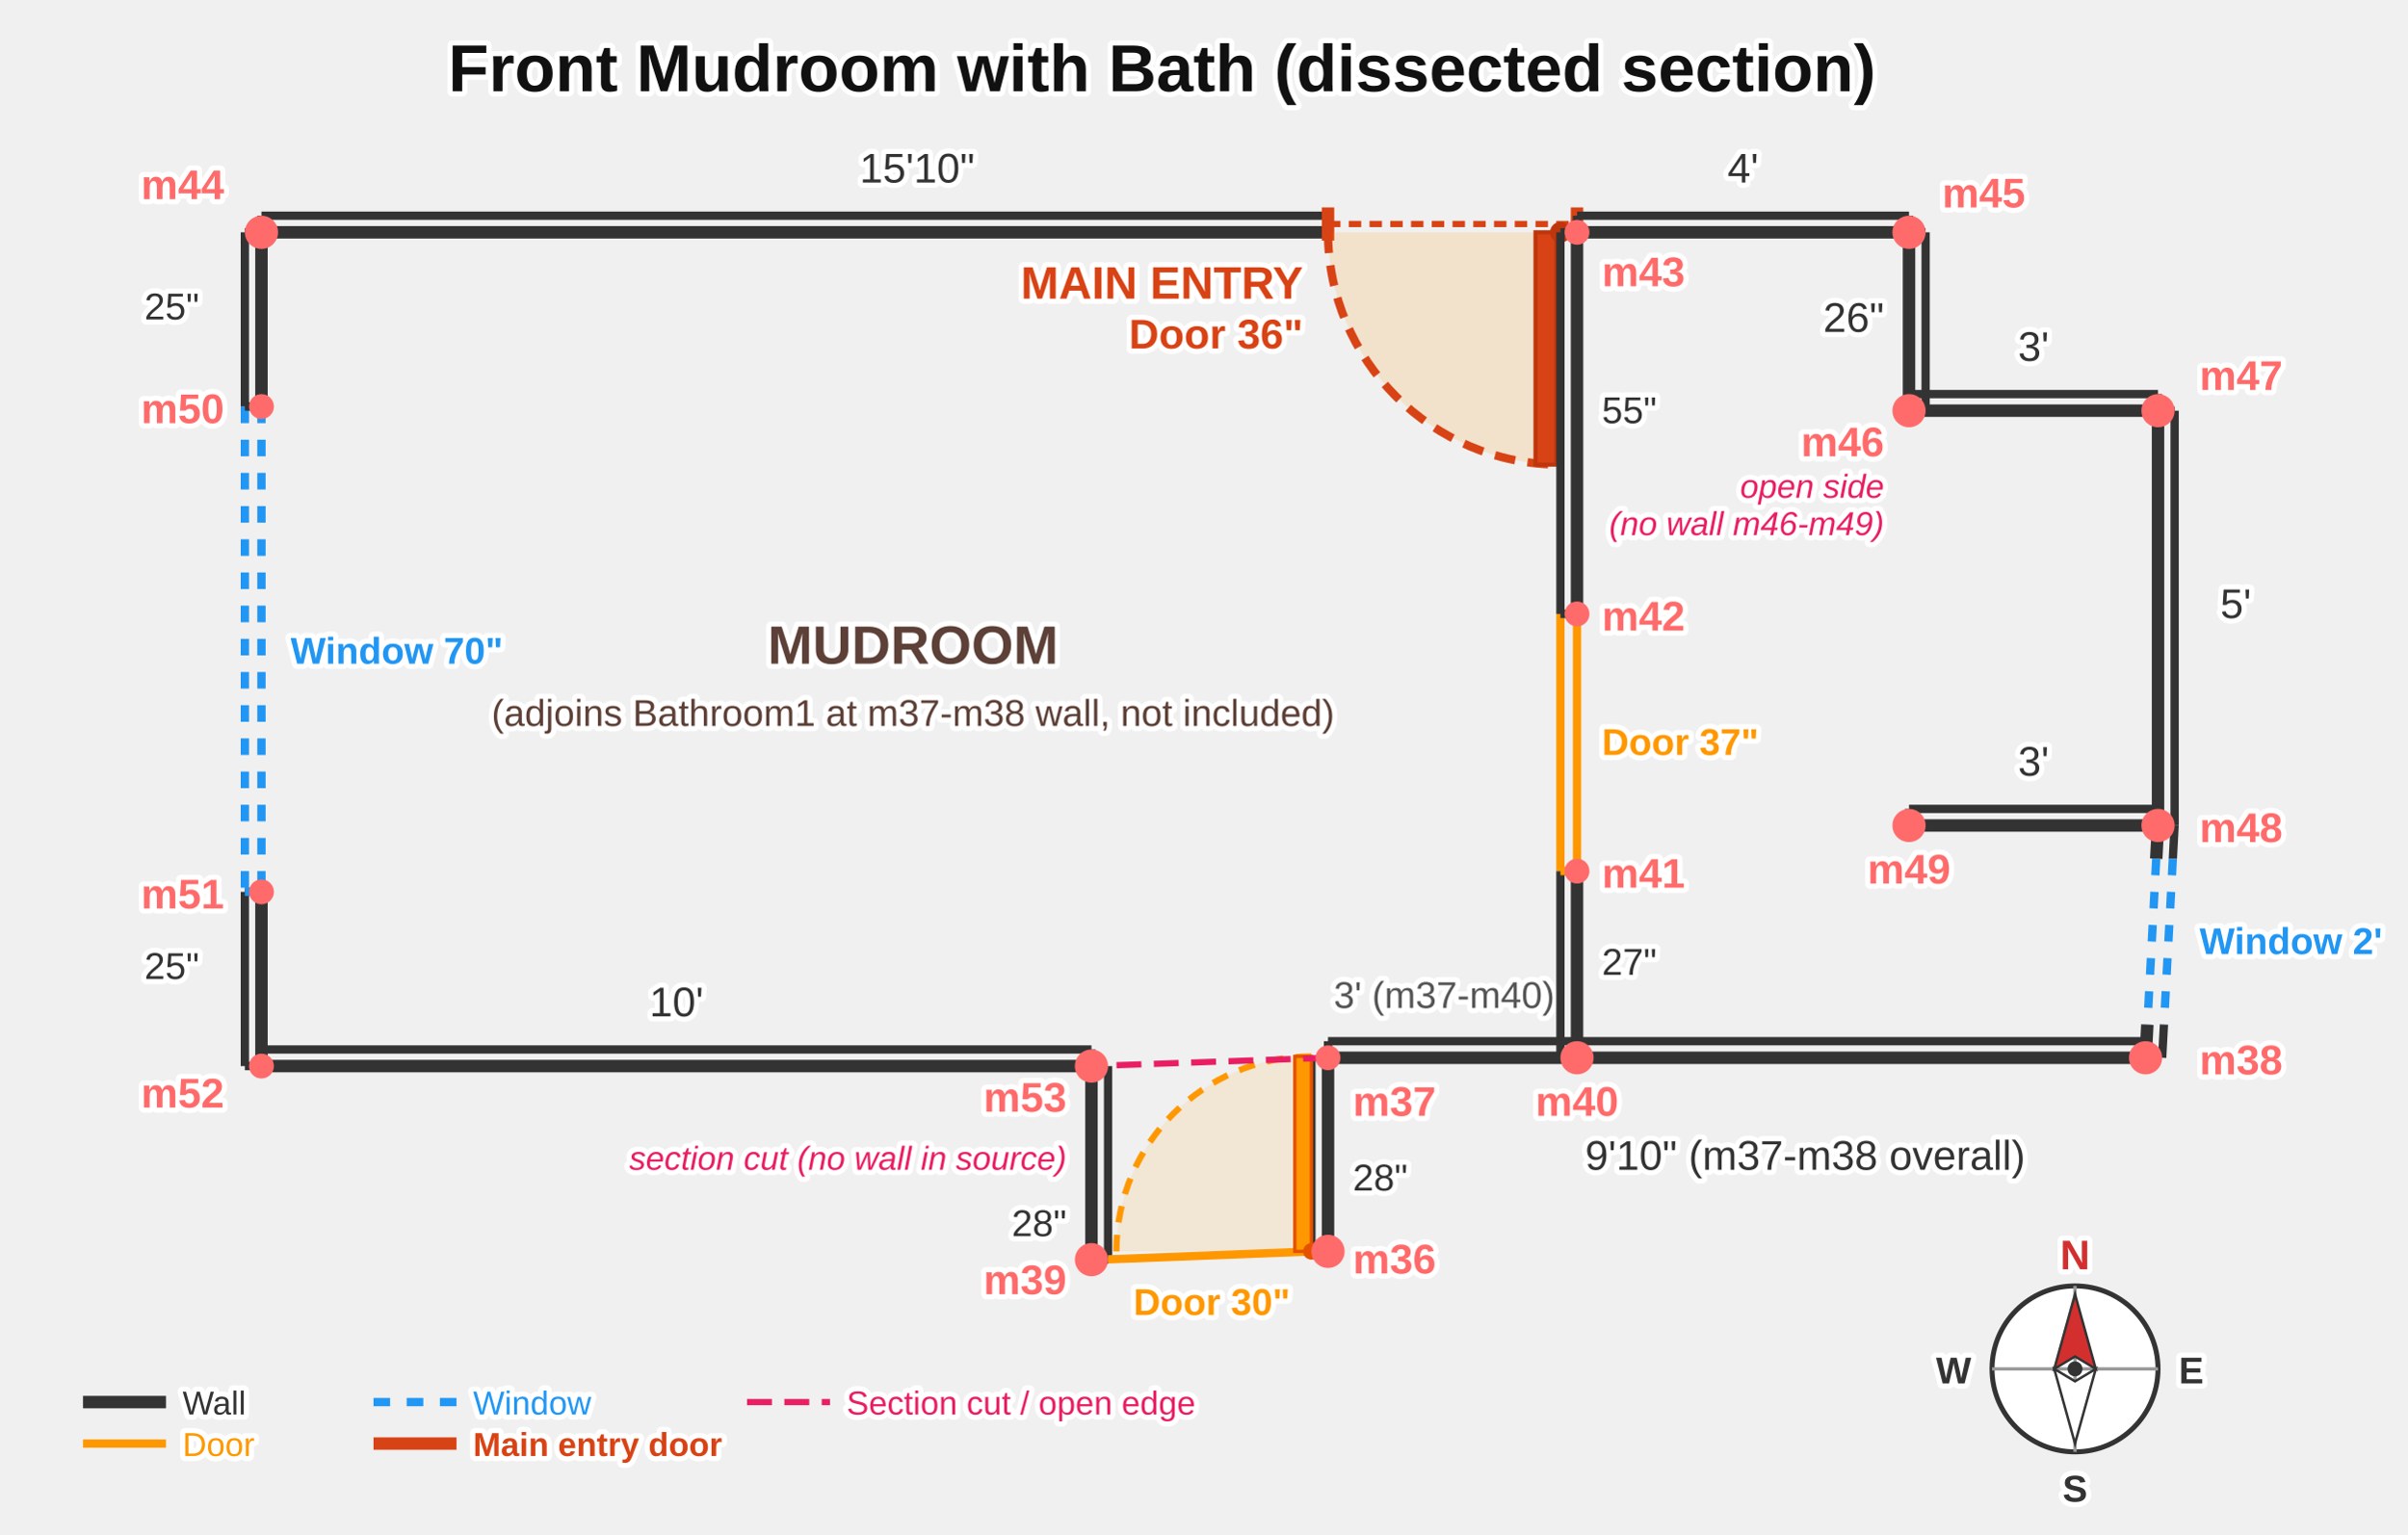
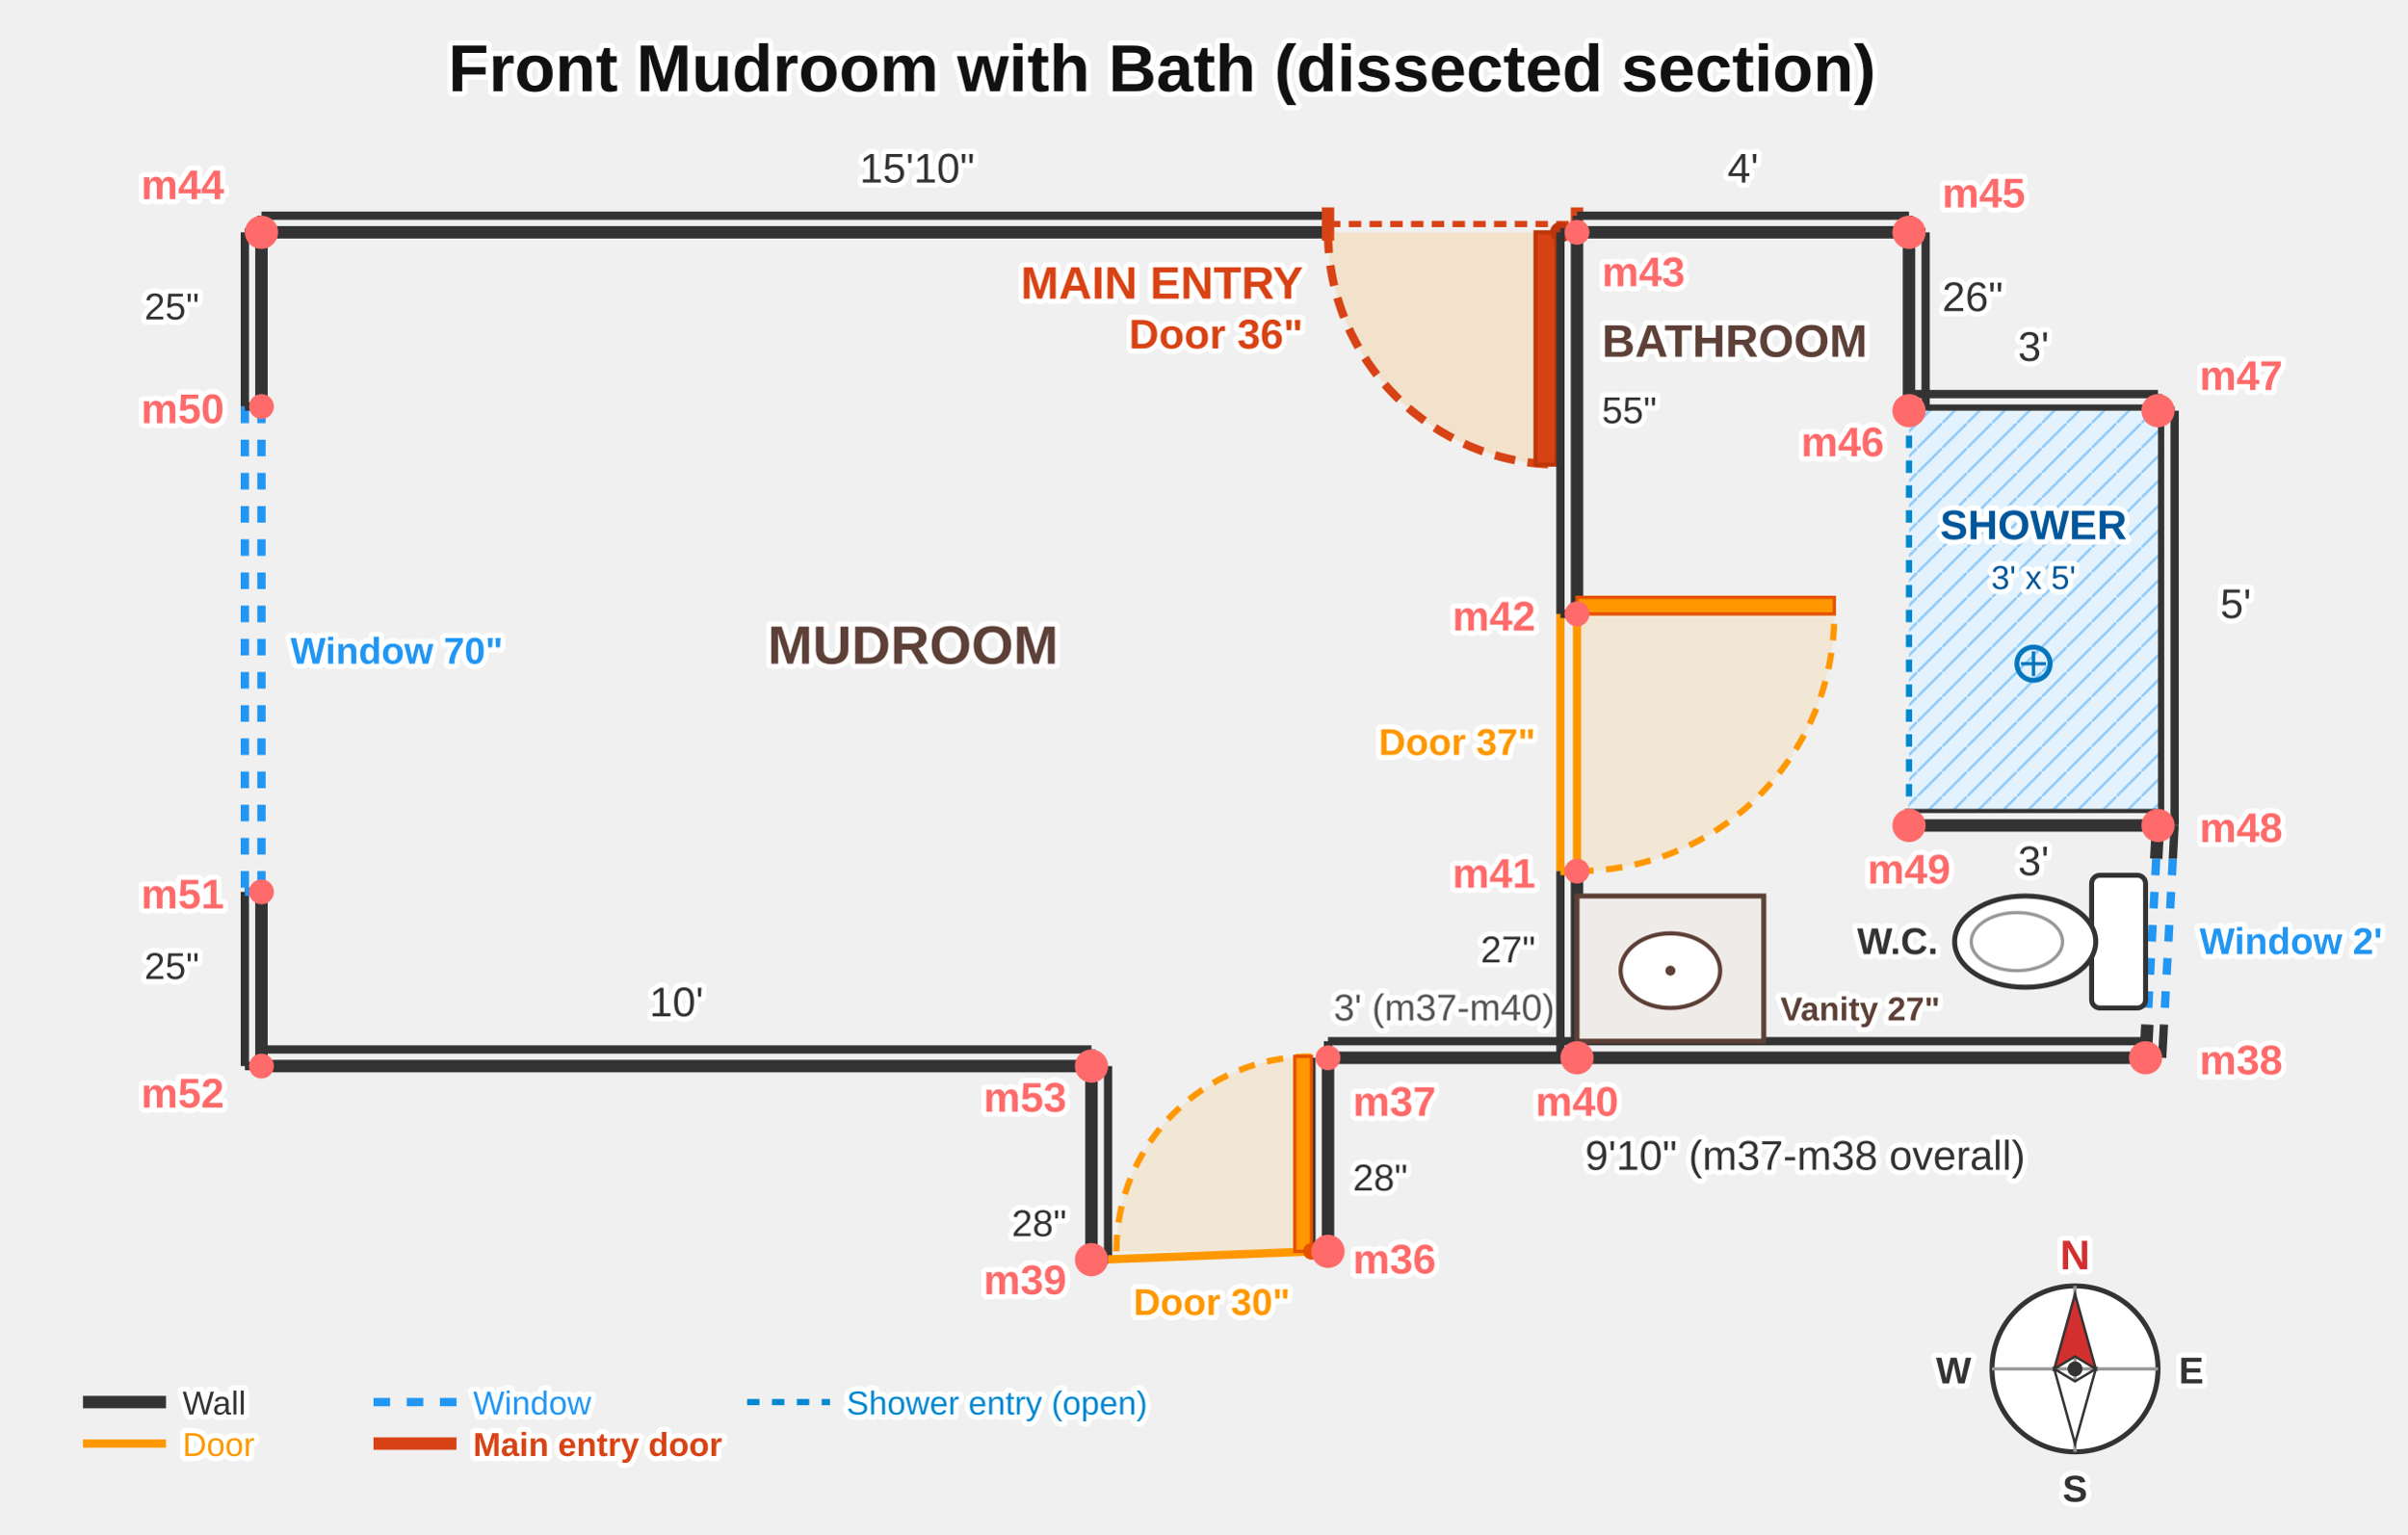
<svg xmlns="http://www.w3.org/2000/svg" viewBox="-30 -720 580 370" width="1160" height="740" style="background:#fff;font-family:Arial,Helvetica,sans-serif;">
  <style>text{paint-order:stroke;stroke:#fff;stroke-width:2.5px;stroke-linejoin:round;}</style>
  <text x="250" y="-698" font-size="16" font-weight="bold" text-anchor="middle" fill="#111">Front Mudroom with Bath (dissected section)</text>
  <line x1="33" y1="-463" x2="233" y2="-463" stroke="#333" stroke-width="3" />
  <line x1="33" y1="-467" x2="233" y2="-467" stroke="#333" stroke-width="2" />
  <line x1="33" y1="-463" x2="33" y2="-467" stroke="#333" stroke-width="2" />
  <line x1="233" y1="-463" x2="233" y2="-467" stroke="#333" stroke-width="2" />
  <text x="133" y="-475" font-size="10" fill="#333" text-anchor="middle">10'</text>
  <line x1="33" y1="-505" x2="33" y2="-463" stroke="#333" stroke-width="3" />
  <line x1="29" y1="-505" x2="29" y2="-463" stroke="#333" stroke-width="2" />
  <line x1="33" y1="-505" x2="29" y2="-505" stroke="#333" stroke-width="2" />
  <line x1="33" y1="-463" x2="29" y2="-463" stroke="#333" stroke-width="2" />
  <text x="18" y="-484" font-size="9" fill="#333" text-anchor="end">25"</text>
  <line x1="33" y1="-622" x2="33" y2="-505" stroke="#2196F3" stroke-width="2" stroke-dasharray="4,4" />
  <line x1="29" y1="-622" x2="29" y2="-505" stroke="#2196F3" stroke-width="2" stroke-dasharray="4,4" />
  <line x1="33" y1="-622" x2="29" y2="-622" stroke="#2196F3" stroke-width="2" />
  <line x1="33" y1="-505" x2="29" y2="-505" stroke="#2196F3" stroke-width="2" />
  <text x="40" y="-560" font-size="9" fill="#2196F3" text-anchor="start" font-weight="bold">Window 70"</text>
  <line x1="33" y1="-664" x2="33" y2="-622" stroke="#333" stroke-width="3" />
  <line x1="29" y1="-664" x2="29" y2="-622" stroke="#333" stroke-width="2" />
  <line x1="33" y1="-664" x2="29" y2="-664" stroke="#333" stroke-width="2" />
  <line x1="33" y1="-622" x2="29" y2="-622" stroke="#333" stroke-width="2" />
  <text x="18" y="-643" font-size="9" fill="#333" text-anchor="end">25"</text>
  <line x1="290" y1="-664" x2="33" y2="-664" stroke="#333" stroke-width="3" />
  <line x1="290" y1="-668" x2="33" y2="-668" stroke="#333" stroke-width="2" />
  <line x1="290" y1="-664" x2="290" y2="-668" stroke="#333" stroke-width="2" />
  <line x1="33" y1="-664" x2="33" y2="-668" stroke="#333" stroke-width="2" />
  <text x="191" y="-676" font-size="10" fill="#333" text-anchor="middle">15'10"</text>
  <g id="main-entry-door">
    <line x1="290" y1="-662" x2="290" y2="-670" stroke="#d84315" stroke-width="3" />
    <line x1="350" y1="-662" x2="350" y2="-670" stroke="#d84315" stroke-width="3" />
    <line x1="290" y1="-666" x2="350" y2="-666" stroke="#d84315" stroke-width="1.5" stroke-dasharray="3,2" />
    <path d="M 346 -664 L 290 -664 A 56 56 0 0 0 346 -608 Z" fill="#ff9800" fill-opacity="0.15" stroke="none" />
    <path d="M 290 -664 A 56 56 0 0 0 346 -608" fill="none" stroke="#d84315" stroke-width="2" stroke-dasharray="5,3" />
    <rect x="340" y="-664" width="5" height="56" fill="#d84315" stroke="#bf360c" stroke-width="1" />
    <circle cx="346" cy="-664" r="2.5" fill="#bf360c" />
    <text x="284" y="-648" font-size="11" font-weight="bold" fill="#d84315" text-anchor="end">MAIN ENTRY</text>
    <text x="284" y="-636" font-size="10" font-weight="bold" fill="#d84315" text-anchor="end">Door 36"</text>
  </g>
  <line x1="350" y1="-664" x2="430" y2="-664" stroke="#333" stroke-width="3" />
  <line x1="350" y1="-668" x2="430" y2="-668" stroke="#333" stroke-width="2" />
  <line x1="350" y1="-664" x2="350" y2="-668" stroke="#333" stroke-width="2" />
  <line x1="430" y1="-664" x2="430" y2="-668" stroke="#333" stroke-width="2" />
  <text x="390" y="-676" font-size="10" fill="#333" text-anchor="middle">4'</text>
  <line x1="430" y1="-664" x2="430" y2="-621" stroke="#333" stroke-width="3" />
  <line x1="434" y1="-664" x2="434" y2="-621" stroke="#333" stroke-width="2" />
  <line x1="430" y1="-664" x2="434" y2="-664" stroke="#333" stroke-width="2" />
  <line x1="430" y1="-621" x2="434" y2="-621" stroke="#333" stroke-width="2" />
-   <text x="424" y="-640" font-size="10" fill="#333" text-anchor="end">26"</text>
+   <text x="438" y="-645" font-size="10" fill="#333" text-anchor="start">26"</text>
  <line x1="430" y1="-621" x2="490" y2="-621" stroke="#333" stroke-width="3" />
  <line x1="430" y1="-625" x2="490" y2="-625" stroke="#333" stroke-width="2" />
  <line x1="430" y1="-621" x2="430" y2="-625" stroke="#333" stroke-width="2" />
  <line x1="490" y1="-621" x2="490" y2="-625" stroke="#333" stroke-width="2" />
  <text x="460" y="-633" font-size="10" fill="#333" text-anchor="middle">3'</text>
  <line x1="490" y1="-621" x2="490" y2="-521" stroke="#333" stroke-width="3" />
  <line x1="494" y1="-621" x2="494" y2="-521" stroke="#333" stroke-width="2" />
  <line x1="490" y1="-621" x2="494" y2="-621" stroke="#333" stroke-width="2" />
  <line x1="490" y1="-521" x2="494" y2="-521" stroke="#333" stroke-width="2" />
  <text x="505" y="-571" font-size="10" fill="#333" text-anchor="start">5'</text>
  <line x1="490" y1="-521" x2="430" y2="-521" stroke="#333" stroke-width="3" />
  <line x1="490" y1="-525" x2="430" y2="-525" stroke="#333" stroke-width="2" />
  <line x1="490" y1="-521" x2="490" y2="-525" stroke="#333" stroke-width="2" />
  <line x1="430" y1="-521" x2="430" y2="-525" stroke="#333" stroke-width="2" />
-   <text x="460" y="-533" font-size="10" fill="#333" text-anchor="middle">3'</text>
+   <text x="460" y="-509" font-size="10" fill="#333" text-anchor="middle">3'</text>
  <line x1="490" y1="-521" x2="489.57" y2="-512.99" stroke="#333" stroke-width="3" />
  <line x1="494" y1="-521" x2="493.57" y2="-512.99" stroke="#333" stroke-width="2" />
  <line x1="489.57" y1="-512.99" x2="487.43" y2="-472.99" stroke="#2196F3" stroke-width="2" stroke-dasharray="4,4" />
  <line x1="493.57" y1="-512.99" x2="491.43" y2="-472.99" stroke="#2196F3" stroke-width="2" stroke-dasharray="4,4" />
  <text x="500" y="-490" font-size="9" fill="#2196F3" text-anchor="start" font-weight="bold">Window 2'</text>
  <line x1="487.43" y1="-472.99" x2="487" y2="-465" stroke="#333" stroke-width="3" />
  <line x1="491.43" y1="-472.99" x2="491" y2="-465" stroke="#333" stroke-width="2" />
  <line x1="487" y1="-465" x2="290" y2="-465" stroke="#333" stroke-width="3" />
  <line x1="487" y1="-469" x2="290" y2="-469" stroke="#333" stroke-width="2" />
  <line x1="487" y1="-465" x2="487" y2="-469" stroke="#333" stroke-width="2" />
  <line x1="290" y1="-465" x2="290" y2="-469" stroke="#333" stroke-width="2" />
  <text x="405" y="-438" font-size="10" fill="#333" text-anchor="middle">9'10" (m37-m38 overall)</text>
-   <text x="318" y="-477" font-size="9" fill="#555" text-anchor="middle">3' (m37-m40)</text>
+   <text x="318" y="-474" font-size="9" fill="#555" text-anchor="middle">3' (m37-m40)</text>
  <line x1="350" y1="-465" x2="350" y2="-510" stroke="#333" stroke-width="3" />
  <line x1="346" y1="-465" x2="346" y2="-510" stroke="#333" stroke-width="2" />
  <line x1="350" y1="-465" x2="346" y2="-465" stroke="#333" stroke-width="2" />
  <line x1="350" y1="-510" x2="346" y2="-510" stroke="#333" stroke-width="2" />
-   <text x="356" y="-485" font-size="9" fill="#333" text-anchor="start">27"</text>
+   <text x="340" y="-488" font-size="9" fill="#333" text-anchor="end">27"</text>
  <line x1="350" y1="-510" x2="350" y2="-572" stroke="#ff9800" stroke-width="2" />
  <line x1="346" y1="-510" x2="346" y2="-572" stroke="#ff9800" stroke-width="2" />
  <line x1="350" y1="-510" x2="346" y2="-510" stroke="#ff9800" stroke-width="2" />
  <line x1="350" y1="-572" x2="346" y2="-572" stroke="#ff9800" stroke-width="2" />
-   <text x="356" y="-538" font-size="9" fill="#ff9800" text-anchor="start" font-weight="bold">Door 37"</text>
+   <text x="340" y="-538" font-size="9" fill="#ff9800" text-anchor="end" font-weight="bold">Door 37"</text>
  <line x1="350" y1="-572" x2="350" y2="-664" stroke="#333" stroke-width="3" />
  <line x1="346" y1="-572" x2="346" y2="-664" stroke="#333" stroke-width="2" />
  <line x1="350" y1="-572" x2="346" y2="-572" stroke="#333" stroke-width="2" />
  <line x1="350" y1="-664" x2="346" y2="-664" stroke="#333" stroke-width="2" />
  <text x="356" y="-618" font-size="9" fill="#333" text-anchor="start">55"</text>
  <line x1="290" y1="-465" x2="290" y2="-418.33" stroke="#333" stroke-width="3" />
  <line x1="286" y1="-465" x2="286" y2="-418.33" stroke="#333" stroke-width="2" />
  <line x1="290" y1="-418.33" x2="286" y2="-418.33" stroke="#333" stroke-width="2" />
  <text x="296" y="-433" font-size="9" fill="#333" text-anchor="start">28"</text>
  <line x1="233" y1="-463" x2="233" y2="-416.33" stroke="#333" stroke-width="3" />
  <line x1="237" y1="-463" x2="237" y2="-416.33" stroke="#333" stroke-width="2" />
  <line x1="233" y1="-416.33" x2="237" y2="-416.33" stroke="#333" stroke-width="2" />
  <text x="227" y="-422" font-size="9" fill="#333" text-anchor="end">28"</text>
  <g id="door-m39-m36">
    <line x1="237" y1="-416.4" x2="286" y2="-418.3" stroke="#ff9800" stroke-width="2" />
    <path d="M 286 -418.33 L 239 -418.33 A 47 47 0 0 1 286 -465.33 Z" fill="#ff9800" fill-opacity="0.12" stroke="none" />
    <path d="M 239 -418.33 A 47 47 0 0 1 286 -465.33" fill="none" stroke="#ff9800" stroke-width="1.5" stroke-dasharray="4,3" />
    <rect x="282" y="-465.33" width="4" height="47" fill="#ff9800" stroke="#e65100" stroke-width="0.8" />
    <circle cx="286" cy="-418.33" r="2" fill="#e65100" />
    <text x="262" y="-403" font-size="9" fill="#ff9800" text-anchor="middle" font-weight="bold">Door 30"</text>
  </g>
-   <line x1="290" y1="-465" x2="233" y2="-463" stroke="#e91e63" stroke-width="1.5" stroke-dasharray="6,3" />
-   <text x="227" y="-438" font-size="8" fill="#e91e63" text-anchor="end" font-style="italic">section cut (no wall in source)</text>
-   <text x="424" y="-600" font-size="8" fill="#e91e63" text-anchor="end" font-style="italic">open side</text>
-   <text x="424" y="-591" font-size="8" fill="#e91e63" text-anchor="end" font-style="italic">(no wall m46-m49)</text>
+   <g id="door-m41-m42-swing">
+     <path d="M 350 -572 L 350 -510 A 62 62 0 0 0 412 -572 Z" fill="#ff9800" fill-opacity="0.12" stroke="none" />
+     <path d="M 350 -510 A 62 62 0 0 0 412 -572" fill="none" stroke="#ff9800" stroke-width="1.5" stroke-dasharray="4,3" />
+     <rect x="350" y="-576" width="62" height="4" fill="#ff9800" stroke="#e65100" stroke-width="0.8" />
+     <circle cx="350" cy="-572" r="2" fill="#e65100" />
+   </g>
+   <defs>
+     <pattern id="tile" width="6" height="6" patternUnits="userSpaceOnUse">
+       <rect width="6" height="6" fill="#e3f2fd" />
+       <path d="M0 6 L6 0" stroke="#90caf9" stroke-width="0.6" />
+     </pattern>
+   </defs>
+   <g id="shower">
+     <rect x="430" y="-621" width="60" height="96" fill="url(#tile)" stroke="none" />
+     <line x1="430" y1="-621" x2="430" y2="-525" stroke="#0288d1" stroke-width="1.5" stroke-dasharray="3,3" />
+     <circle cx="460" cy="-560" r="4" fill="none" stroke="#0277bd" stroke-width="1.2" />
+     <line x1="457" y1="-560" x2="463" y2="-560" stroke="#0277bd" stroke-width="0.8" />
+     <line x1="460" y1="-563" x2="460" y2="-557" stroke="#0277bd" stroke-width="0.8" />
+     <text x="460" y="-590" font-size="10" font-weight="bold" fill="#01579b" text-anchor="middle">SHOWER</text>
+     <text x="460" y="-578" font-size="8" fill="#01579b" text-anchor="middle">3' x 5'</text>
+   </g>
+   <g id="wc">
+     <rect x="474" y="-509" width="13" height="32" rx="2" fill="#fff" stroke="#333" stroke-width="1.2" />
+     <ellipse cx="458" cy="-493" rx="17" ry="11" fill="#fff" stroke="#333" stroke-width="1.2" />
+     <ellipse cx="456" cy="-493" rx="11" ry="7" fill="none" stroke="#999" stroke-width="0.8" />
+     <text x="437" y="-490" font-size="9" font-weight="bold" fill="#333" text-anchor="end">W.C.</text>
+   </g>
+   <g id="vanity">
+     <rect x="350" y="-504" width="45" height="35" fill="#efebe9" stroke="#5d4037" stroke-width="1.2" />
+     <ellipse cx="372.5" cy="-486" rx="12" ry="9" fill="#fff" stroke="#5d4037" stroke-width="1" />
+     <circle cx="372.5" cy="-486" r="1.2" fill="#5d4037" />
+     <text x="399" y="-474" font-size="8" font-weight="bold" fill="#5d4037" text-anchor="start">Vanity 27"</text>
+   </g>
+   <text x="388" y="-634" font-size="11" font-weight="bold" fill="#5d4037" text-anchor="middle">BATHROOM</text>
  <text x="190" y="-560" font-size="13" fill="#5d4037" text-anchor="middle" font-weight="bold">MUDROOM</text>
-   <text x="190" y="-545" font-size="9" fill="#5d4037" text-anchor="middle">(adjoins Bathroom1 at m37-m38 wall, not included)</text>
  <circle cx="33" cy="-463" r="3" fill="#ff6b6b" />
  <text x="24" y="-453" font-size="10" fill="#ff6b6b" text-anchor="end" font-weight="bold">m52</text>
  <circle cx="33" cy="-505" r="3" fill="#ff6b6b" />
  <text x="24" y="-501" font-size="10" fill="#ff6b6b" text-anchor="end" font-weight="bold">m51</text>
  <circle cx="33" cy="-622" r="3" fill="#ff6b6b" />
  <text x="24" y="-618" font-size="10" fill="#ff6b6b" text-anchor="end" font-weight="bold">m50</text>
  <circle cx="33" cy="-664" r="4" fill="#ff6b6b" />
  <text x="24" y="-672" font-size="10" fill="#ff6b6b" text-anchor="end" font-weight="bold">m44</text>
  <circle cx="350" cy="-664" r="3" fill="#ff6b6b" />
  <text x="356" y="-651" font-size="10" fill="#ff6b6b" text-anchor="start" font-weight="bold">m43</text>
  <circle cx="430" cy="-664" r="4" fill="#ff6b6b" />
  <text x="438" y="-670" font-size="10" fill="#ff6b6b" text-anchor="start" font-weight="bold">m45</text>
  <circle cx="430" cy="-621" r="4" fill="#ff6b6b" />
  <text x="424" y="-610" font-size="10" fill="#ff6b6b" text-anchor="end" font-weight="bold">m46</text>
  <circle cx="490" cy="-621" r="4" fill="#ff6b6b" />
  <text x="500" y="-626" font-size="10" fill="#ff6b6b" text-anchor="start" font-weight="bold">m47</text>
  <circle cx="490" cy="-521" r="4" fill="#ff6b6b" />
  <text x="500" y="-517" font-size="10" fill="#ff6b6b" text-anchor="start" font-weight="bold">m48</text>
  <circle cx="430" cy="-521" r="4" fill="#ff6b6b" />
  <text x="430" y="-507" font-size="10" fill="#ff6b6b" text-anchor="middle" font-weight="bold">m49</text>
  <circle cx="487" cy="-465" r="4" fill="#ff6b6b" />
  <text x="500" y="-461" font-size="10" fill="#ff6b6b" text-anchor="start" font-weight="bold">m38</text>
  <circle cx="350" cy="-465" r="4" fill="#ff6b6b" />
  <text x="350" y="-451" font-size="10" fill="#ff6b6b" text-anchor="middle" font-weight="bold">m40</text>
  <circle cx="350" cy="-510" r="3" fill="#ff6b6b" />
-   <text x="356" y="-506" font-size="10" fill="#ff6b6b" text-anchor="start" font-weight="bold">m41</text>
+   <text x="340" y="-506" font-size="10" fill="#ff6b6b" text-anchor="end" font-weight="bold">m41</text>
  <circle cx="350" cy="-572" r="3" fill="#ff6b6b" />
-   <text x="356" y="-568" font-size="10" fill="#ff6b6b" text-anchor="start" font-weight="bold">m42</text>
+   <text x="340" y="-568" font-size="10" fill="#ff6b6b" text-anchor="end" font-weight="bold">m42</text>
  <circle cx="290" cy="-465" r="3" fill="#ff6b6b" />
  <text x="296" y="-451" font-size="10" fill="#ff6b6b" text-anchor="start" font-weight="bold">m37</text>
  <circle cx="233" cy="-463" r="4" fill="#ff6b6b" />
  <text x="227" y="-452" font-size="10" fill="#ff6b6b" text-anchor="end" font-weight="bold">m53</text>
  <circle cx="290" cy="-418.33" r="4" fill="#ff6b6b" />
  <text x="296" y="-413" font-size="10" fill="#ff6b6b" text-anchor="start" font-weight="bold">m36</text>
  <circle cx="233" cy="-416.33" r="4" fill="#ff6b6b" />
  <text x="227" y="-408" font-size="10" fill="#ff6b6b" text-anchor="end" font-weight="bold">m39</text>
  <g id="compass" transform="translate(470,-390)" font-family="Arial,Helvetica,sans-serif">
    <circle cx="0" cy="0" r="20" fill="#fff" stroke="#333" stroke-width="1.2" />
    <line x1="-20" y1="0" x2="20" y2="0" stroke="#999" stroke-width="0.8" />
    <line x1="0" y1="-20" x2="0" y2="20" stroke="#999" stroke-width="0.8" />
    <polygon points="0,-18 5,0 0,-3 -5,0" fill="#d32f2f" stroke="#333" stroke-width="0.6" />
    <polygon points="0,18 5,0 0,3 -5,0" fill="#fff" stroke="#333" stroke-width="0.6" />
    <circle cx="0" cy="0" r="1.8" fill="#333" />
    <text x="0" y="-24" font-size="10" font-weight="bold" fill="#d32f2f" text-anchor="middle">N</text>
    <text x="25" y="3.5" font-size="9" font-weight="bold" fill="#333" text-anchor="start">E</text>
    <text x="0" y="32" font-size="9" font-weight="bold" fill="#333" text-anchor="middle">S</text>
    <text x="-25" y="3.5" font-size="9" font-weight="bold" fill="#333" text-anchor="end">W</text>
  </g>
  <g font-size="8" fill="#333" transform="translate(0,48)">
    <line x1="-10" y1="-430" x2="10" y2="-430" stroke="#333" stroke-width="3" />
    <text x="14" y="-427" fill="#333">Wall</text>
    <line x1="-10" y1="-420" x2="10" y2="-420" stroke="#ff9800" stroke-width="2" />
    <text x="14" y="-417" fill="#ff9800">Door</text>
    <line x1="60" y1="-430" x2="80" y2="-430" stroke="#2196F3" stroke-width="2" stroke-dasharray="4,4" />
    <text x="84" y="-427" fill="#2196F3">Window</text>
-     <line x1="150" y1="-430" x2="170" y2="-430" stroke="#e91e63" stroke-width="1.5" stroke-dasharray="6,3" />
-     <text x="174" y="-427" fill="#e91e63">Section cut / open edge</text>
+     <line x1="150" y1="-430" x2="170" y2="-430" stroke="#0288d1" stroke-width="1.5" stroke-dasharray="3,3" />
+     <text x="174" y="-427" fill="#0288d1">Shower entry (open)</text>
    <line x1="60" y1="-420" x2="80" y2="-420" stroke="#d84315" stroke-width="3" />
    <text x="84" y="-417" fill="#d84315" font-weight="bold">Main entry door</text>
  </g>
</svg>
